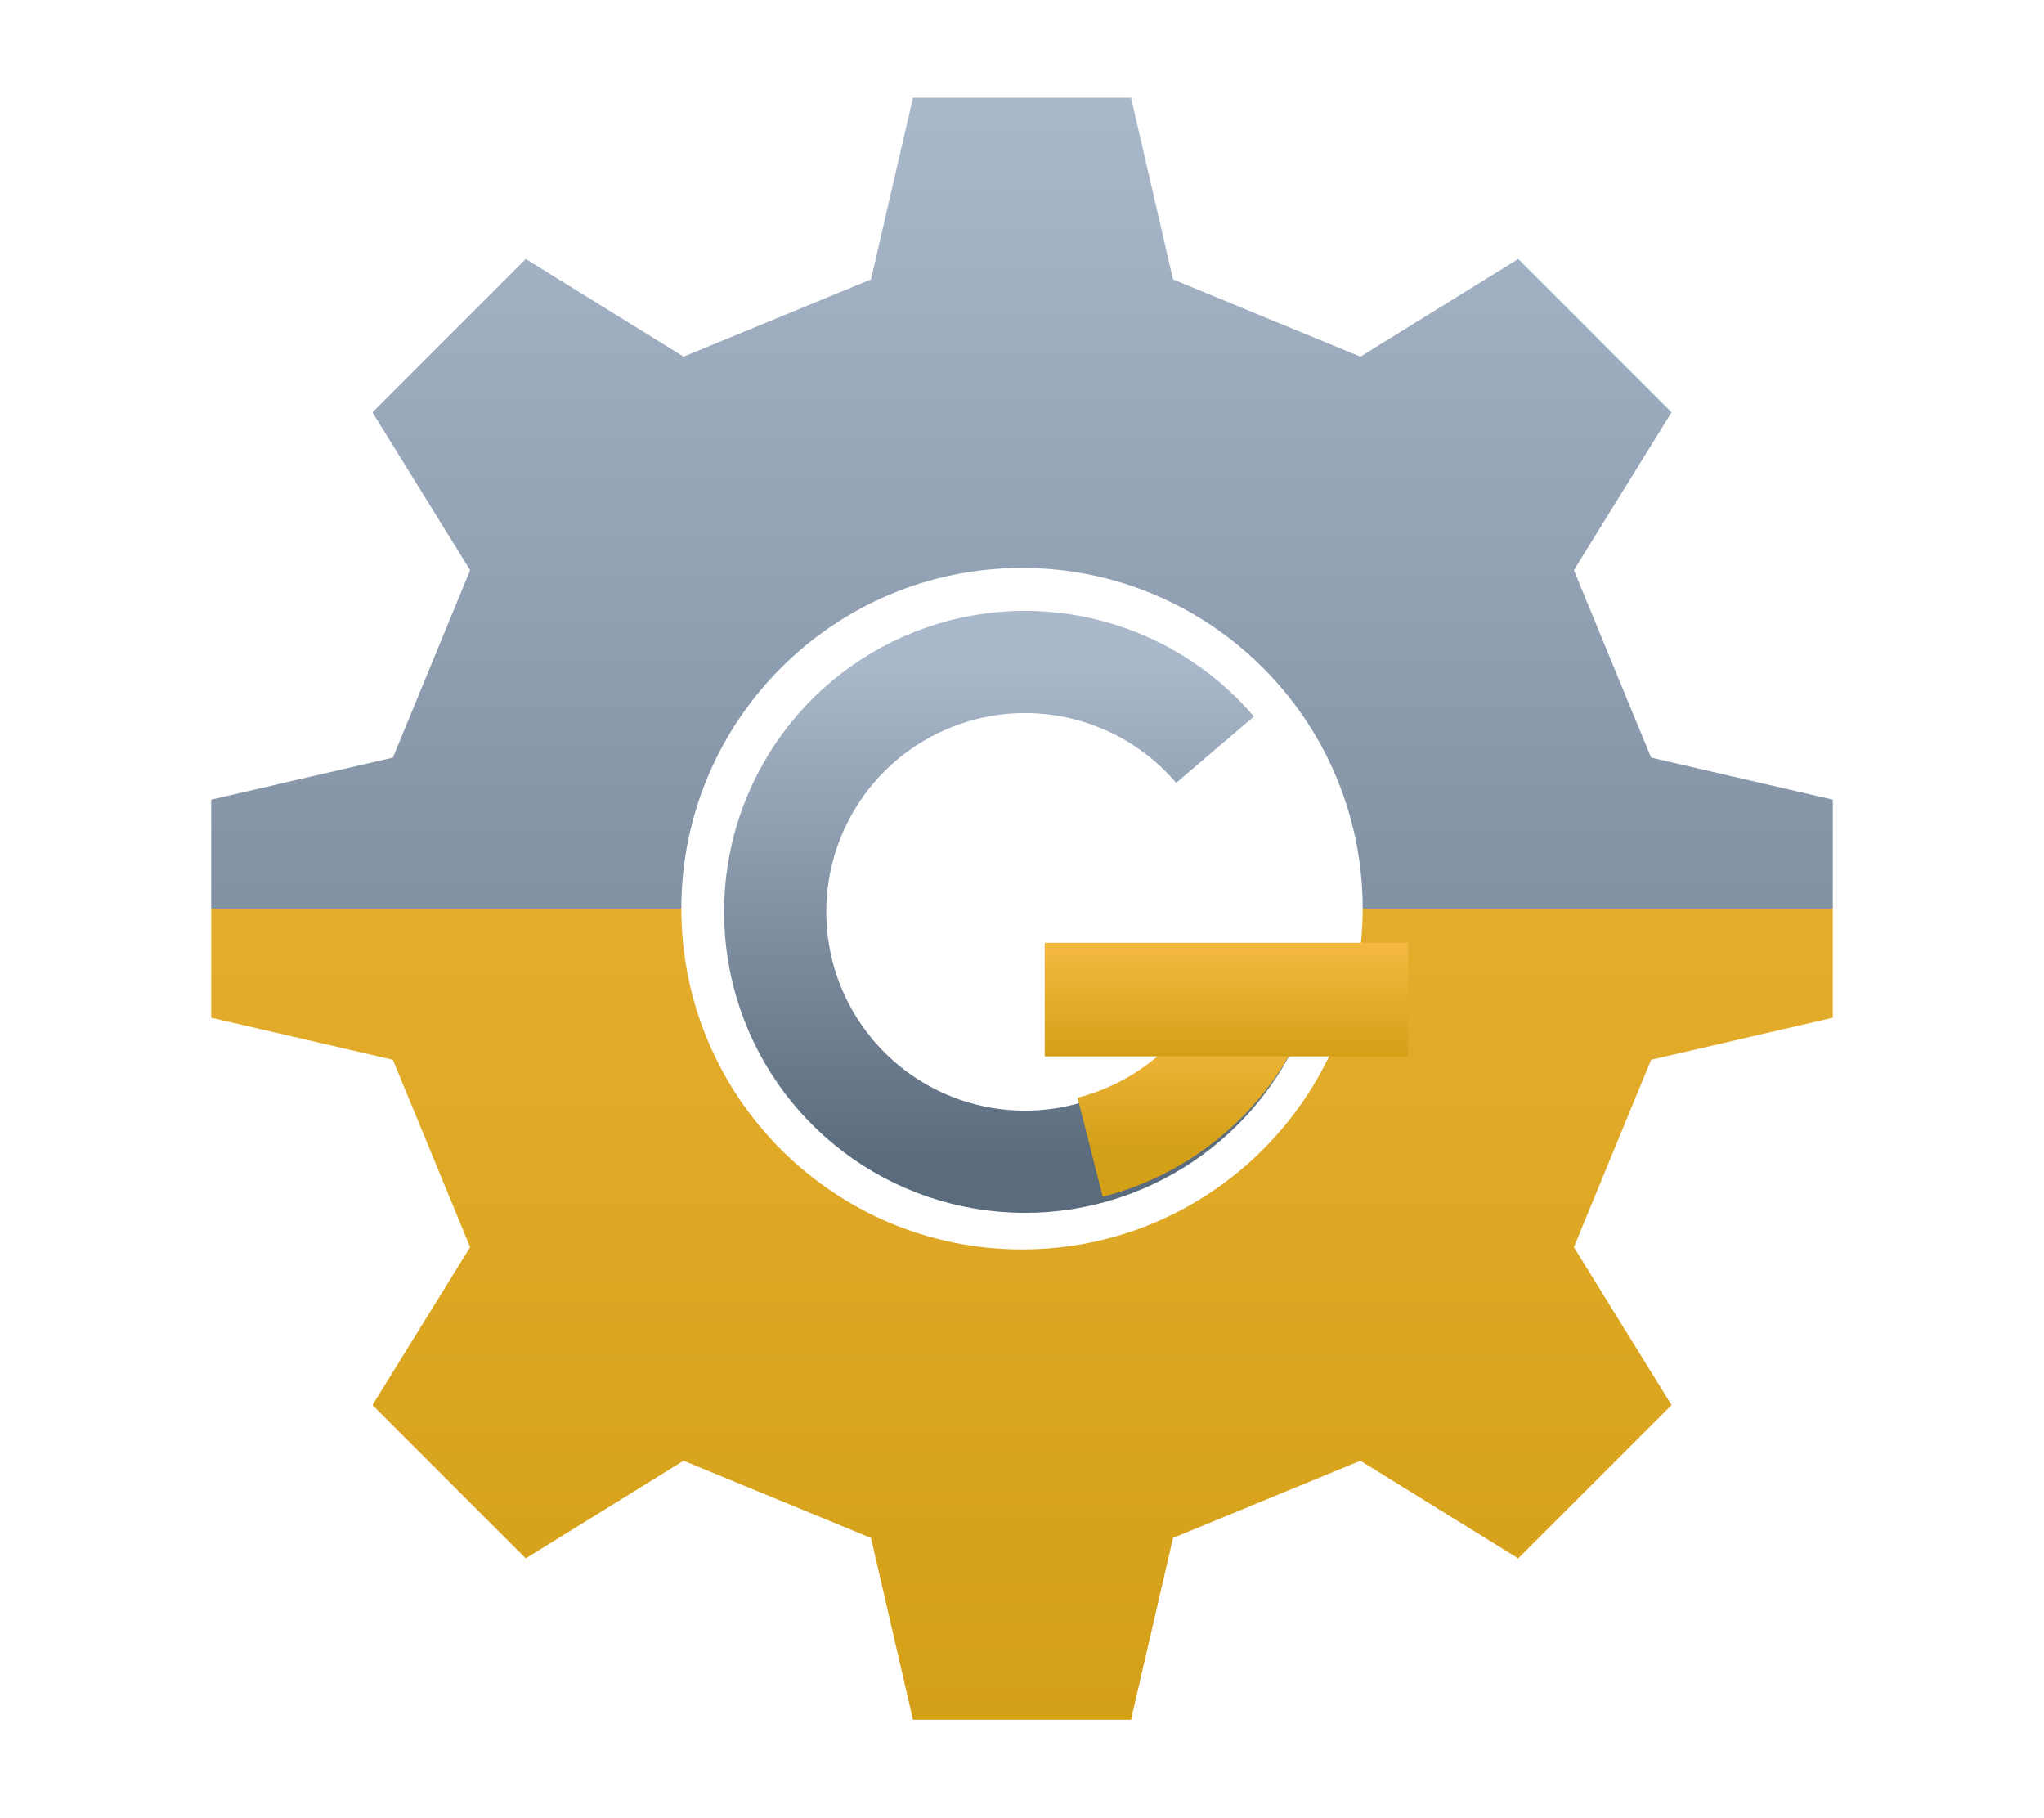
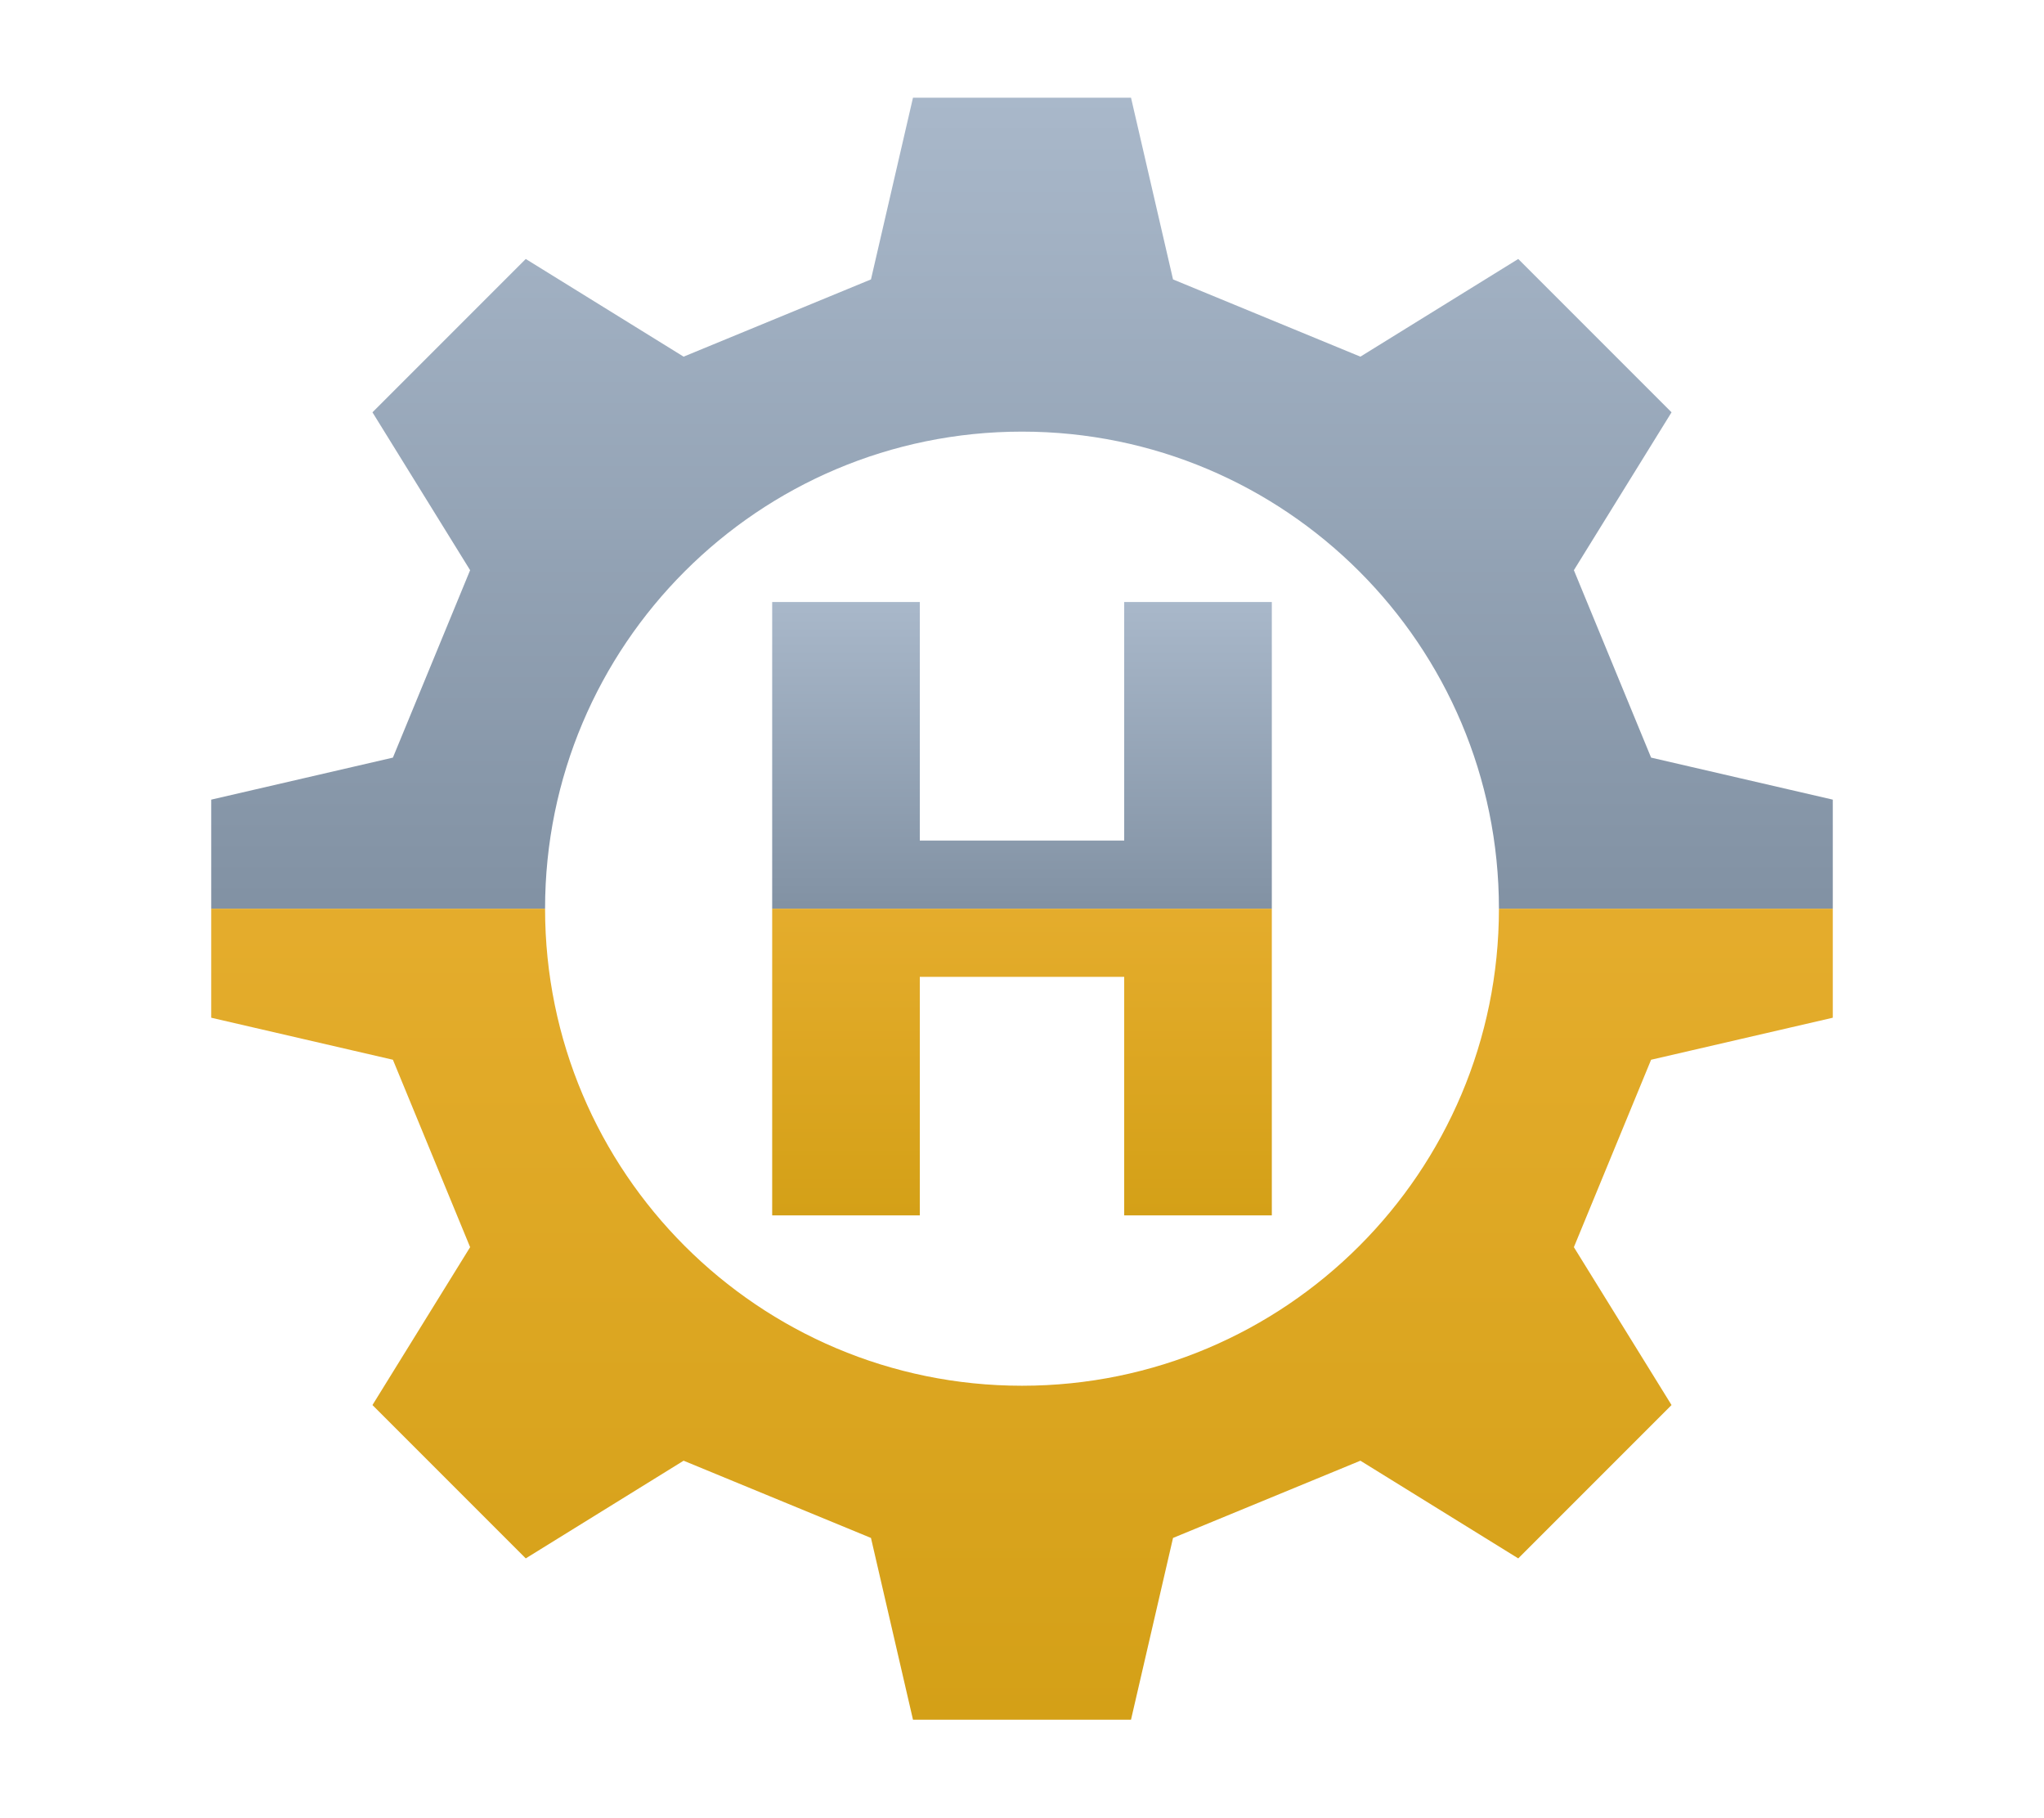
<svg xmlns="http://www.w3.org/2000/svg" viewBox="60 8 180 160" role="img" aria-label="Hussain Engineering">
  <defs>
    <linearGradient id="gGray" x1="0" y1="0" x2="0" y2="1">
      <stop offset="0" stop-color="#a9b8ca" />
      <stop offset="1" stop-color="#5a6b7d" />
    </linearGradient>
    <linearGradient id="gBlue" x1="0" y1="0" x2="0" y2="1">
      <stop offset="0" stop-color="#f5b942" />
      <stop offset="1" stop-color="#d4a017" />
    </linearGradient>
    <clipPath id="top">
      <rect x="0" y="0" width="300" height="88" />
    </clipPath>
    <clipPath id="bottom">
      <rect x="0" y="88" width="300" height="200" />
    </clipPath>
+     <path id="gear" d="M136.7,32.6 L140.4,16.6 L159.6,16.6 L163.3,32.6 L179.8,39.4 L193.7,30.8 L207.2,44.3 L198.6,58.2 L205.4,74.7 L221.4,78.4 L221.4,97.6 L205.4,101.3 L198.6,117.8 L207.2,131.7 L193.7,145.2 L179.8,136.6 L163.3,143.4 L159.6,159.4 L140.4,159.4 L136.7,143.4 L120.2,136.6 L106.3,145.2 L92.8,131.7 L101.4,117.8 L94.6,101.3 L78.6,97.6 L78.6,78.4 L94.6,74.7 L101.4,58.2 L92.8,44.3 L106.3,30.8 L120.2,39.4 Z M108,88 a42,42 0 1,0 84,0 a42,42 0 1,0 -84,0 Z" />
+     <path id="letterH" d="M128,61 H141 V82 H159 V61 H172 V115 H159 V94 H141 V115 H128 Z" />
  </defs>
-   <path d="M136.7,32.6 L140.4,16.6 L159.6,16.6 L163.3,32.6 L179.8,39.4 L193.7,30.8 L207.2,44.3 L198.6,58.2 L205.4,74.7 L221.4,78.4 L221.4,97.6 L205.4,101.3 L198.6,117.8 L207.2,131.7 L193.7,145.2 L179.8,136.6 L163.3,143.4 L159.6,159.4 L140.4,159.4 L136.7,143.4 L120.2,136.6 L106.3,145.2 L92.8,131.7 L101.4,117.8 L94.6,101.3 L78.6,97.6 L78.6,78.4 L94.6,74.7 L101.4,58.2 L92.8,44.3 L106.3,30.8 L120.2,39.4 Z M120,88 a30,30 0 1,0 60,0 a30,30 0 1,0 -60,0 Z" fill-rule="evenodd" fill="url(#gGray)" clip-path="url(#top)" />
-   <path d="M136.7,32.6 L140.4,16.6 L159.6,16.6 L163.3,32.6 L179.8,39.4 L193.7,30.8 L207.2,44.3 L198.6,58.2 L205.4,74.7 L221.4,78.4 L221.4,97.6 L205.4,101.3 L198.6,117.8 L207.2,131.7 L193.7,145.2 L179.8,136.6 L163.3,143.4 L159.6,159.4 L140.4,159.4 L136.7,143.4 L120.2,136.6 L106.3,145.2 L92.8,131.7 L101.4,117.8 L94.6,101.3 L78.6,97.6 L78.6,78.4 L94.6,74.7 L101.4,58.2 L92.8,44.3 L106.3,30.8 L120.2,39.4 Z M120,88 a30,30 0 1,0 60,0 a30,30 0 1,0 -60,0 Z" fill-rule="evenodd" fill="url(#gBlue)" clip-path="url(#bottom)" />
-   <path d="M167,74 A22,22 0 1,0 170,98" fill="none" stroke="url(#gGray)" stroke-width="9" stroke-linecap="butt" />
-   <path d="M170,98 A22,22 0 0,1 156,109" fill="none" stroke="url(#gBlue)" stroke-width="9" stroke-linecap="butt" />
-   <path d="M152,91 H184 L184,101 H152 Z" fill="url(#gBlue)" />
+   <use href="#gear" fill-rule="evenodd" fill="url(#gGray)" clip-path="url(#top)" />
+   <use href="#gear" fill-rule="evenodd" fill="url(#gBlue)" clip-path="url(#bottom)" />
+   <use href="#letterH" fill="url(#gGray)" clip-path="url(#top)" />
+   <use href="#letterH" fill="url(#gBlue)" clip-path="url(#bottom)" />
</svg>
